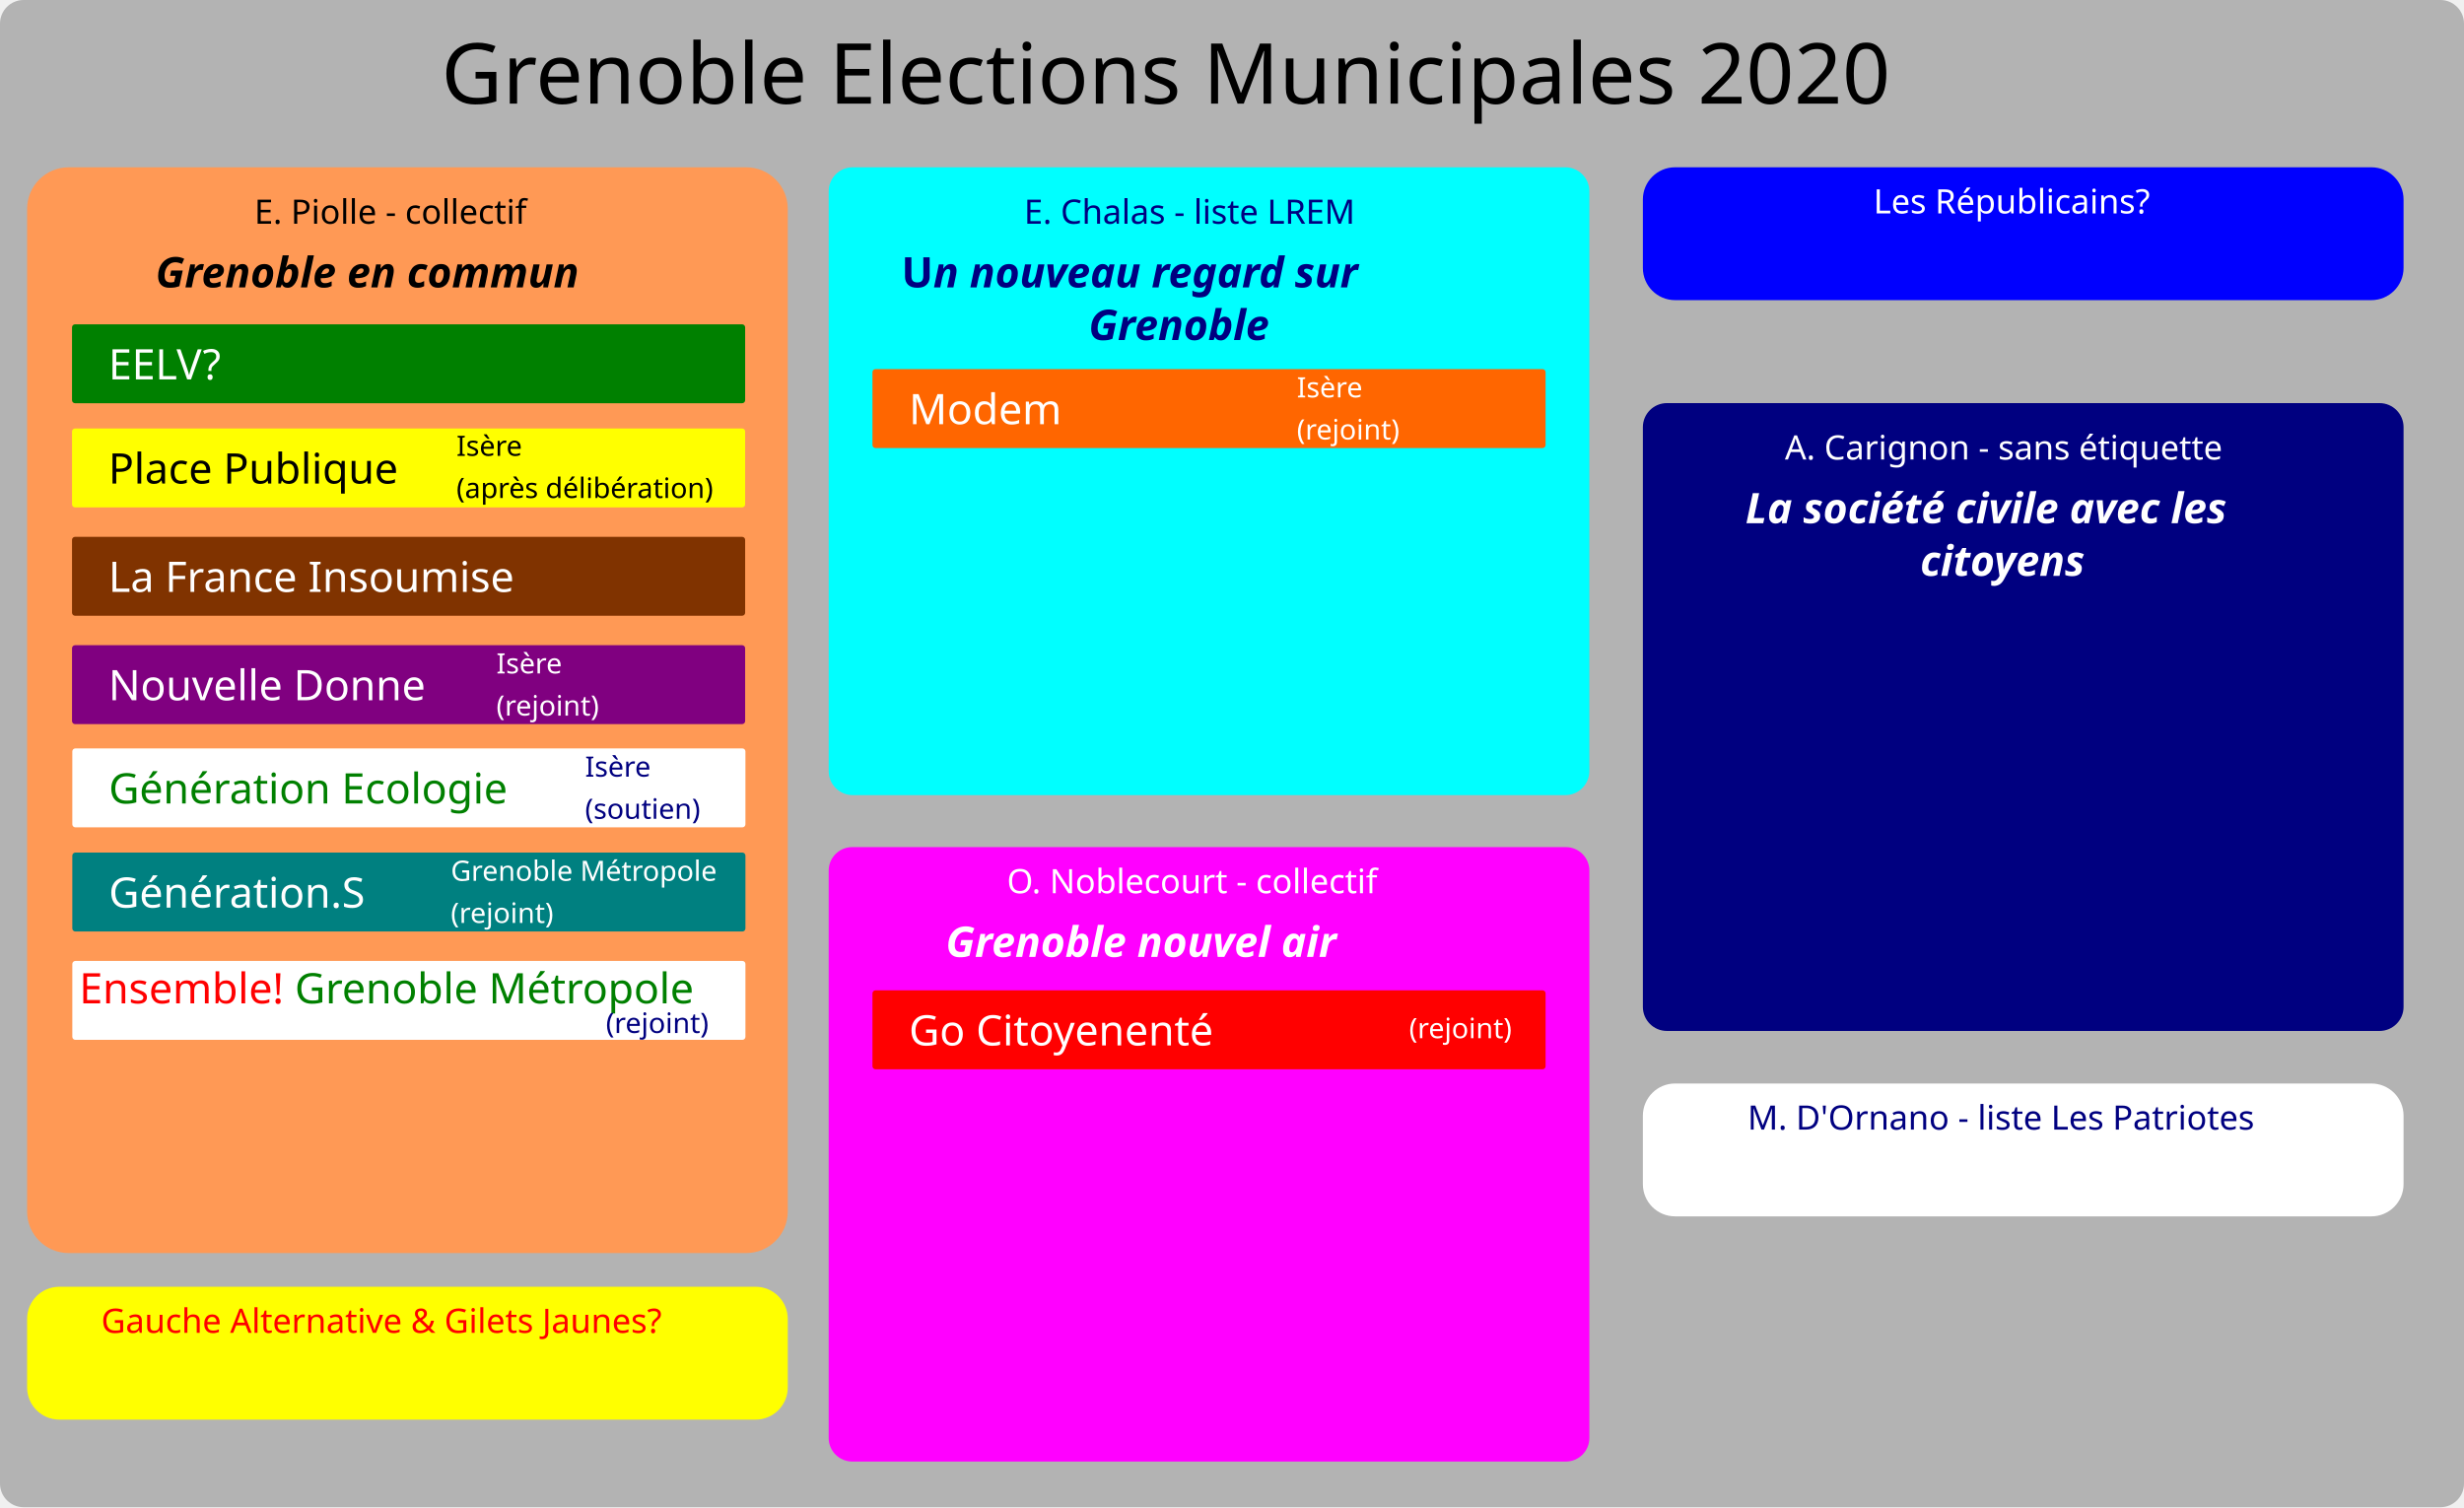
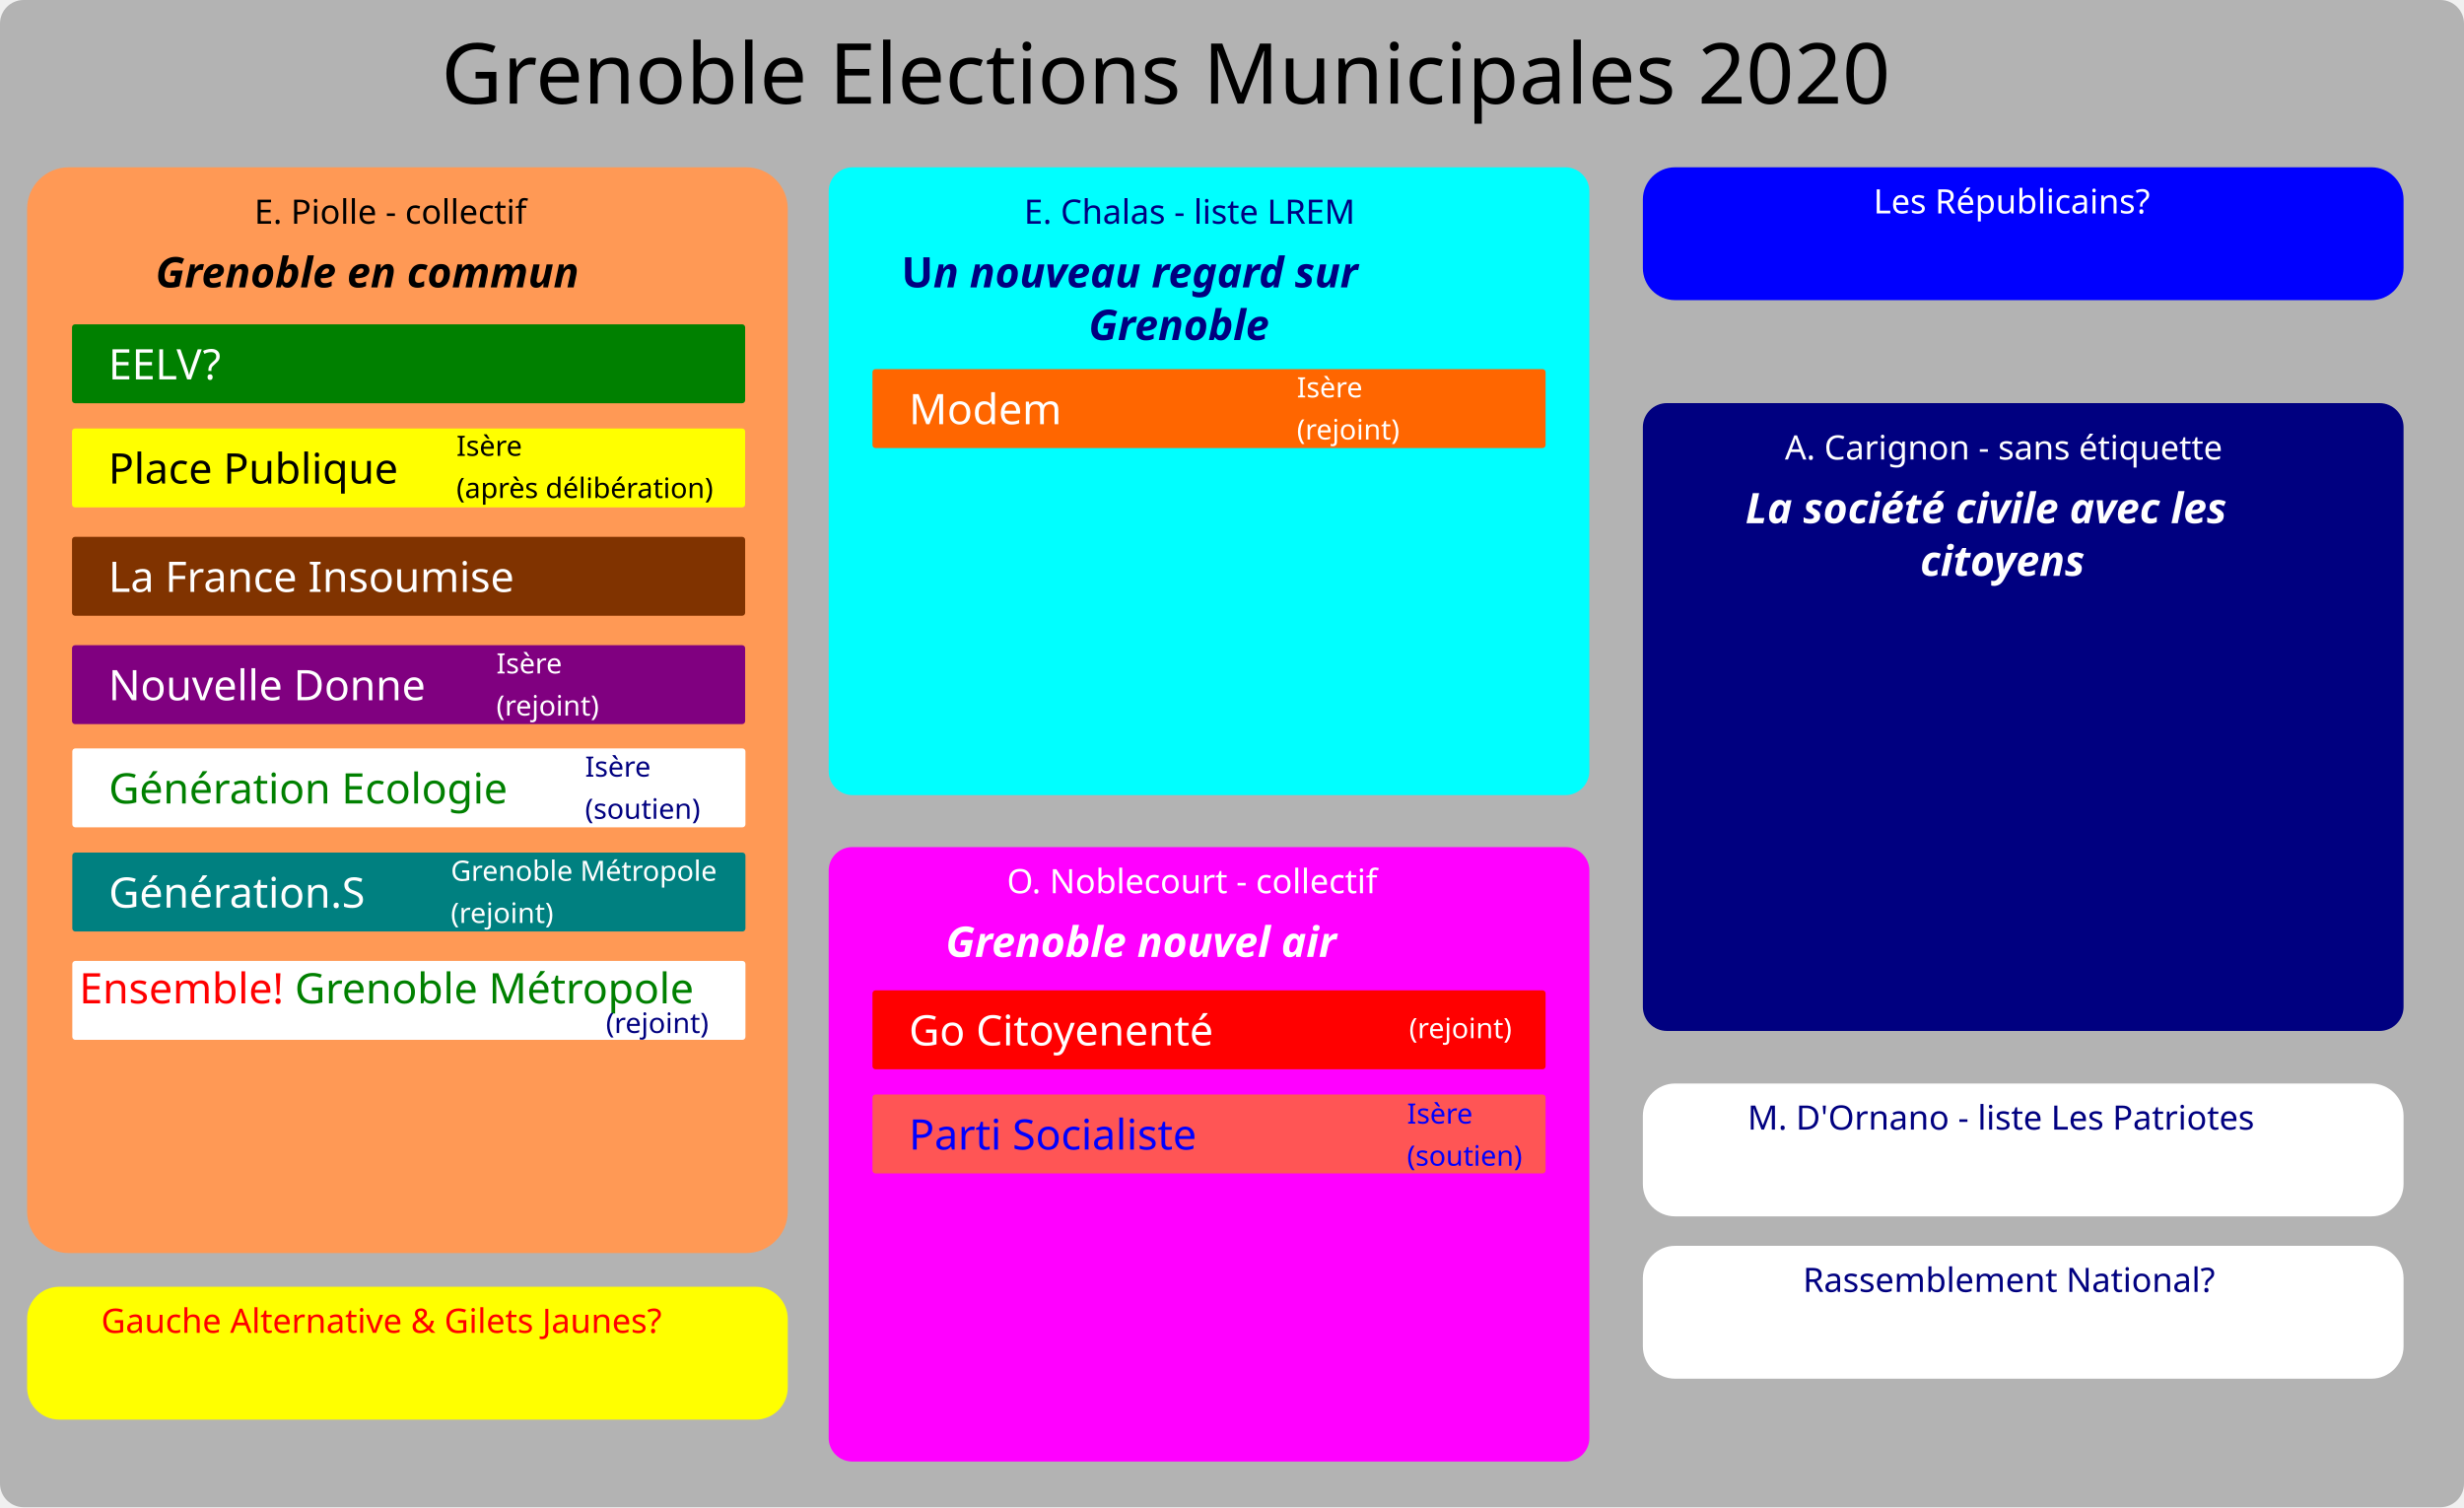
<svg xmlns="http://www.w3.org/2000/svg" width="309.641mm" height="189.4mm" viewBox="0 0 309.641 189.4" version="1.1" id="svg8">
  <defs id="defs2" />
  <g transform="translate(-3.993841,-8.021178)" id="layer1">
    <rect ry="2.969" y="8.021" x="3.994" height="189.4" width="309.641" id="rect1052" style="fill:#b3b3b3;stroke-width:0.262" />
    <text xml:space="preserve" style="font-style:normal;font-weight:normal;font-size:10.583px;line-height:1.25;font-family:sans-serif;fill:#000000;fill-opacity:1;stroke:none;stroke-width:0.265" x="59.446" y="21.039" id="text12">
      <tspan id="tspan10" x="59.446" y="21.039" style="stroke-width:0.265">Grenoble Elections Municipales 2020</tspan>
    </text>
    <rect style="fill:#ff9955;fill-rule:evenodd;stroke-width:0.235" id="rect14" width="95.592" height="136.442" x="7.399" y="29.043" ry="5.227" />
    <text xml:space="preserve" style="font-style:normal;font-weight:normal;font-size:5.292px;line-height:1.25;font-family:sans-serif;fill:#000000;fill-opacity:1;stroke:none;stroke-width:0.265" x="23.552" y="44.137" id="text18">
      <tspan id="tspan16" x="23.552" y="44.137" style="font-style:italic;font-variant:normal;font-weight:bold;font-stretch:normal;font-family:sans-serif;-inkscape-font-specification:'sans-serif Bold Italic';stroke-width:0.265">Grenoble en commun</tspan>
    </text>
    <text xml:space="preserve" style="font-style:normal;font-weight:normal;font-size:4.233px;line-height:1.25;font-family:sans-serif;fill:#000000;fill-opacity:1;stroke:none;stroke-width:0.265" x="35.961" y="36.133" id="text22">
      <tspan id="tspan20" x="35.961" y="36.133" style="stroke-width:0.265">E. Piolle - collectif</tspan>
    </text>
    <rect ry="3.022" y="29.043" x="108.131" height="78.897" width="95.592" id="rect14-2" style="fill:#00ffff;fill-rule:evenodd;stroke-width:0.179" />
    <text id="text18-9" y="44.137" x="155.584" style="font-style:normal;font-weight:normal;font-size:5.292px;line-height:1.25;font-family:sans-serif;text-align:center;text-anchor:middle;fill:#000080;fill-opacity:1;stroke:none;stroke-width:0.265" xml:space="preserve">
      <tspan style="font-style:normal;font-variant:normal;font-weight:bold;font-stretch:normal;font-family:sans-serif;-inkscape-font-specification:'sans-serif Bold';text-align:center;text-anchor:middle;fill:#000080;stroke-width:0.265" y="44.137" x="155.584" id="tspan16-8">U<tspan style="font-style:italic;font-variant:normal;font-weight:bold;font-stretch:normal;font-family:sans-serif;-inkscape-font-specification:'sans-serif Bold Italic';fill:#000080" id="tspan53">n nouveau regard sur</tspan>
      </tspan>
      <tspan style="font-style:italic;font-variant:normal;font-weight:bold;font-stretch:normal;font-family:sans-serif;-inkscape-font-specification:'sans-serif Bold Italic';text-align:center;text-anchor:middle;fill:#000080;stroke-width:0.265" y="50.751" x="155.584" id="tspan51">Grenoble</tspan>
    </text>
    <text id="text22-2" y="36.133" x="132.687" style="font-style:normal;font-weight:normal;font-size:4.233px;line-height:1.25;font-family:sans-serif;fill:#000080;fill-opacity:1;stroke:none;stroke-width:0.265" xml:space="preserve">
      <tspan style="fill:#000080;stroke-width:0.265" y="36.133" x="132.687" id="tspan20-0">E. Chalas - liste LREM</tspan>
    </text>
    <rect style="fill:#000080;fill-rule:evenodd;stroke-width:0.179" id="rect14-2-5" width="95.592" height="78.897" x="210.447" y="58.677" ry="3.022" />
    <text xml:space="preserve" style="font-style:normal;font-weight:normal;font-size:5.292px;line-height:1.25;font-family:sans-serif;text-align:center;text-anchor:middle;fill:#ffffff;fill-opacity:1;stroke:none;stroke-width:0.265" x="259.071" y="73.77" id="text18-9-8">
      <tspan id="tspan51-5" x="259.071" y="73.77" style="font-style:italic;font-variant:normal;font-weight:bold;font-stretch:normal;font-family:sans-serif;-inkscape-font-specification:'sans-serif Bold Italic';text-align:center;text-anchor:middle;fill:#ffffff;stroke-width:0.265">La société civile avec les </tspan>
      <tspan id="tspan93" x="259.071" y="80.385" style="font-style:italic;font-variant:normal;font-weight:bold;font-stretch:normal;font-family:sans-serif;-inkscape-font-specification:'sans-serif Bold Italic';text-align:center;text-anchor:middle;fill:#ffffff;stroke-width:0.265">citoyens</tspan>
    </text>
    <text xml:space="preserve" style="font-style:normal;font-weight:normal;font-size:4.233px;line-height:1.25;font-family:sans-serif;fill:#ffffff;fill-opacity:1;stroke:none;stroke-width:0.265" x="228.289" y="65.766" id="text22-2-1">
      <tspan id="tspan20-0-3" x="228.289" y="65.766" style="fill:#ffffff;stroke-width:0.265">A. Carignon - sans étiquette</tspan>
    </text>
    <rect style="fill:#ff00ff;fill-rule:evenodd;stroke-width:0.177" id="rect14-2-2" width="95.592" height="77.209" x="108.131" y="114.473" ry="2.958" />
    <text xml:space="preserve" style="font-style:normal;font-weight:normal;font-size:5.292px;line-height:1.25;font-family:sans-serif;text-align:center;text-anchor:middle;fill:#ffffff;fill-opacity:1;stroke:none;stroke-width:0.265" x="155.65" y="128.27" id="text18-9-1">
      <tspan id="tspan51-1" x="155.65" y="128.27" style="font-style:italic;font-variant:normal;font-weight:bold;font-stretch:normal;font-family:sans-serif;-inkscape-font-specification:'sans-serif Bold Italic';text-align:center;text-anchor:middle;fill:#ffffff;stroke-width:0.265">Grenoble nouvel air<tspan style="font-style:normal;font-variant:normal;font-weight:bold;font-stretch:normal;font-family:sans-serif;-inkscape-font-specification:'sans-serif Bold';text-align:center;text-anchor:middle;fill:#ffffff;stroke-width:0.265" id="tspan128" />
      </tspan>
    </text>
    <text xml:space="preserve" style="font-style:normal;font-weight:normal;font-size:4.233px;line-height:1.25;font-family:sans-serif;fill:#ffffff;fill-opacity:1;stroke:none;stroke-width:0.265" x="130.525" y="120.266" id="text22-2-8">
      <tspan id="tspan20-0-7" x="130.525" y="120.266" style="fill:#ffffff;stroke-width:0.265">O. Noblecourt - collectif</tspan>
    </text>
    <rect ry="0.38" y="48.777" x="13.044" height="9.914" width="84.589" id="rect14-3" style="fill:#008000;fill-rule:evenodd;stroke-width:0.06" />
    <text xml:space="preserve" style="font-style:normal;font-weight:normal;font-size:5.292px;line-height:1.25;font-family:sans-serif;fill:#000000;fill-opacity:1;stroke:none;stroke-width:0.265" x="17.616" y="55.696" id="text125">
      <tspan id="tspan123" x="17.616" y="55.696" style="fill:#ffffff;stroke-width:0.265">EELV?</tspan>
    </text>
    <rect style="fill:#ffff00;fill-rule:evenodd;stroke-width:0.06" id="rect14-3-9" width="84.589" height="9.914" x="13.044" y="61.866" ry="0.38" />
    <text id="text125-1" y="68.785" x="17.616" style="font-style:normal;font-weight:normal;font-size:5.292px;line-height:1.25;font-family:sans-serif;fill:#000000;fill-opacity:1;stroke:none;stroke-width:0.265" xml:space="preserve">
      <tspan style="fill:#000000;stroke-width:0.265" y="68.785" x="17.616" id="tspan123-7">Place Publique</tspan>
    </text>
    <text xml:space="preserve" style="font-size:4.233px;line-height:1.25;font-family:sans-serif;stroke-width:0.265" x="61.357" y="65.307" id="text150">
      <tspan id="tspan148" x="61.357" y="65.307" style="font-size:3.528px;stroke-width:0.265">Isère</tspan>
      <tspan x="61.357" y="70.598" style="font-size:3.528px;stroke-width:0.265" id="tspan152">(après délibération)</tspan>
    </text>
    <rect ry="0.38" y="75.483" x="13.044" height="9.914" width="84.589" id="rect14-3-9-0" style="fill:#803300;fill-rule:evenodd;stroke-width:0.06" />
    <text xml:space="preserve" style="font-style:normal;font-weight:normal;font-size:5.292px;line-height:1.25;font-family:sans-serif;fill:#ffffff;fill-opacity:1;stroke:none;stroke-width:0.265" x="17.616" y="82.403" id="text125-1-9">
      <tspan id="tspan123-7-5" x="17.616" y="82.403" style="fill:#ffffff;stroke-width:0.265">La France Insoumise</tspan>
    </text>
    <rect style="fill:#800080;fill-rule:evenodd;stroke-width:0.06" id="rect14-3-9-0-0" width="84.589" height="9.914" x="13.044" y="89.101" ry="0.38" />
    <text id="text125-1-9-3" y="96.02" x="17.616" style="font-style:normal;font-weight:normal;font-size:5.292px;line-height:1.25;font-family:sans-serif;fill:#ffffff;fill-opacity:1;stroke:none;stroke-width:0.265" xml:space="preserve">
      <tspan style="fill:#ffffff;stroke-width:0.265" y="96.02" x="17.616" id="tspan123-7-5-9">Nouvelle Donne</tspan>
    </text>
    <text id="text150-3" y="92.65" x="66.366" style="font-size:4.233px;line-height:1.25;font-family:sans-serif;fill:#ffffff;stroke-width:0.265" xml:space="preserve">
      <tspan style="font-size:3.528px;fill:#ffffff;stroke-width:0.265" y="92.65" x="66.366" id="tspan148-7">Isère</tspan>
      <tspan id="tspan152-8" style="font-size:3.528px;fill:#ffffff;stroke-width:0.265" y="97.942" x="66.366">(rejoint)</tspan>
    </text>
    <rect ry="0.38" y="102.071" x="13.081" height="9.914" width="84.589" id="rect14-3-9-0-0-4" style="fill:#ffffff;fill-rule:evenodd;stroke-width:0.06" />
    <text xml:space="preserve" style="font-style:normal;font-weight:normal;font-size:5.292px;line-height:1.25;font-family:sans-serif;fill:#008000;fill-opacity:1;stroke:none;stroke-width:0.265" x="17.653" y="108.99" id="text125-1-9-3-9">
      <tspan id="tspan123-7-5-9-1" x="17.653" y="108.99" style="fill:#008000;stroke-width:0.265">Génération Ecologie</tspan>
    </text>
    <text xml:space="preserve" style="font-size:4.233px;line-height:1.25;font-family:sans-serif;fill:#000080;stroke-width:0.265" x="77.515" y="105.62" id="text150-3-7">
      <tspan id="tspan148-7-5" x="77.515" y="105.62" style="font-size:3.528px;fill:#000080;stroke-width:0.265">Isère</tspan>
      <tspan x="77.515" y="110.911" style="font-size:3.528px;fill:#000080;stroke-width:0.265" id="tspan152-8-5">(soutien)</tspan>
    </text>
    <rect ry="0.38" y="54.409" x="113.632" height="9.914" width="84.589" id="rect14-3-9-0-0-45" style="fill:#ff6600;fill-rule:evenodd;stroke-width:0.06" />
    <text xml:space="preserve" style="font-style:normal;font-weight:normal;font-size:5.292px;line-height:1.25;font-family:sans-serif;fill:#ffffff;fill-opacity:1;stroke:none;stroke-width:0.265" x="118.21" y="61.328" id="text125-1-9-3-8">
      <tspan id="tspan123-7-5-9-6" x="118.21" y="61.328" style="fill:#ffffff;stroke-width:0.265">Modem</tspan>
    </text>
    <text xml:space="preserve" style="font-size:4.233px;line-height:1.25;font-family:sans-serif;fill:#ffffff;stroke-width:0.265" x="166.96" y="57.958" id="text150-3-2">
      <tspan id="tspan148-7-51" x="166.96" y="57.958" style="font-size:3.528px;fill:#ffffff;stroke-width:0.265">Isère</tspan>
      <tspan x="166.96" y="63.25" style="font-size:3.528px;fill:#ffffff;stroke-width:0.265" id="tspan152-8-3">(rejoint)</tspan>
    </text>
    <rect style="fill:#ff0000;fill-rule:evenodd;stroke-width:0.06" id="rect14-3-9-0-0-45-9" width="84.589" height="9.914" x="113.632" y="132.474" ry="0.38" />
    <text id="text125-1-9-3-8-3" y="139.394" x="118.21" style="font-style:normal;font-weight:normal;font-size:5.292px;line-height:1.25;font-family:sans-serif;fill:#ffffff;fill-opacity:1;stroke:none;stroke-width:0.265" xml:space="preserve">
      <tspan style="fill:#ffffff;stroke-width:0.265" y="139.394" x="118.21" id="tspan123-7-5-9-6-4">Go Citoyenenté</tspan>
    </text>
    <text id="text150-3-2-1" y="138.484" x="181.07" style="font-size:4.233px;line-height:1.25;font-family:sans-serif;fill:#ffffff;stroke-width:0.265" xml:space="preserve">
      <tspan id="tspan152-8-3-5" style="font-size:3.528px;fill:#ffffff;stroke-width:0.265" y="138.484" x="181.07">(rejoint)</tspan>
    </text>
    <rect ry="4.045" y="144.178" x="210.447" height="16.695" width="95.592" id="rect14-2-2-5" style="fill:#ffffff;fill-rule:evenodd;stroke-width:0.082" />
    <text id="text22-2-8-0" y="149.97" x="223.604" style="font-style:normal;font-weight:normal;font-size:4.233px;line-height:1.25;font-family:sans-serif;fill:#000080;fill-opacity:1;stroke:none;stroke-width:0.265" xml:space="preserve">
      <tspan style="fill:#000080;stroke-width:0.265" y="149.97" x="223.604" id="tspan20-0-7-6">M. D'Ornano - liste Les Patriotes</tspan>
    </text>
    <rect ry="0.38" y="115.16" x="13.081" height="9.914" width="84.589" id="rect14-3-9-0-0-7" style="fill:#008080;fill-rule:evenodd;stroke-width:0.06" />
    <text xml:space="preserve" style="font-style:normal;font-weight:normal;font-size:5.292px;line-height:1.25;font-family:sans-serif;fill:#ffffff;fill-opacity:1;stroke:none;stroke-width:0.265" x="17.653" y="122.079" id="text125-1-9-3-7">
      <tspan id="tspan123-7-5-9-9" x="17.653" y="122.079" style="fill:#ffffff;stroke-width:0.265">Génération.S</tspan>
    </text>
    <text xml:space="preserve" style="font-size:4.233px;line-height:1.25;font-family:sans-serif;fill:#ffffff;stroke-width:0.265" x="60.639" y="118.708" id="text150-3-5">
      <tspan id="tspan148-7-3" x="60.639" y="118.708" style="font-size:3.528px;fill:#ffffff;stroke-width:0.265">Grenoble Métropole</tspan>
      <tspan x="60.639" y="124" style="font-size:3.528px;fill:#ffffff;stroke-width:0.265" id="tspan152-8-33">(rejoint)</tspan>
    </text>
    <rect style="fill:#ffffff;fill-rule:evenodd;stroke-width:0.06" id="rect14-3-9-0-0-4-3" width="84.589" height="9.914" x="13.081" y="128.777" ry="0.38" />
    <text id="text125-1-9-3-9-5" y="134.109" x="13.948" style="font-style:normal;font-weight:normal;font-size:5.292px;line-height:1.25;font-family:sans-serif;fill:#ff0000;fill-opacity:1;stroke:none;stroke-width:0.265" xml:space="preserve">
      <tspan style="fill:#ff0000;stroke-width:0.265" y="134.109" x="13.948" id="tspan123-7-5-9-1-0">Ensemble! <tspan id="tspan1154" style="fill:#008000">Grenoble Métropole</tspan>
      </tspan>
    </text>
    <text id="text150-3-7-2" y="137.827" x="80.135" style="font-size:4.233px;line-height:1.25;font-family:sans-serif;fill:#000080;stroke-width:0.265" xml:space="preserve">
      <tspan id="tspan152-8-5-2" style="font-size:3.528px;fill:#000080;stroke-width:0.265" y="137.827" x="80.135">(rejoint)</tspan>
    </text>
    <rect style="fill:#0000ff;fill-rule:evenodd;stroke-width:0.082" id="rect14-2-2-5-8" width="95.592" height="16.695" x="210.447" y="29.043" ry="4.045" />
    <text xml:space="preserve" style="font-style:normal;font-weight:normal;font-size:4.233px;line-height:1.25;font-family:sans-serif;fill:#ffffff;fill-opacity:1;stroke:none;stroke-width:0.265" x="239.431" y="34.836" id="text22-2-8-0-4">
      <tspan id="tspan20-0-7-6-5" x="239.431" y="34.836" style="fill:#ffffff;stroke-width:0.265">Les Républicains?</tspan>
    </text>
    <rect ry="4.045" y="169.719" x="7.399" height="16.695" width="95.592" id="rect14-2-2-5-8-6" style="fill:#ffff00;fill-rule:evenodd;stroke-width:0.082" />
    <text id="text22-2-8-0-4-1" y="175.511" x="16.702" style="font-style:normal;font-weight:normal;font-size:4.233px;line-height:1.25;font-family:sans-serif;fill:#ff0000;fill-opacity:1;stroke:none;stroke-width:0.265" xml:space="preserve">
      <tspan style="fill:#ff0000;stroke-width:0.265" y="175.511" x="16.702" id="tspan20-0-7-6-5-5">Gauche Alternative &amp; Gilets Jaunes?</tspan>
    </text>
+     <rect style="fill:#ffffff;fill-rule:evenodd;stroke-width:0.082" id="rect14-2-2-5-6" width="95.592" height="16.695" x="210.447" y="164.577" ry="4.045" />
+     <text xml:space="preserve" style="font-style:normal;font-weight:normal;font-size:4.233px;line-height:1.25;font-family:sans-serif;fill:#000080;fill-opacity:1;stroke:none;stroke-width:0.265" x="230.568" y="170.369" id="text22-2-8-0-0">
+       <tspan id="tspan20-0-7-6-3" x="230.568" y="170.369" style="fill:#000080;stroke-width:0.265">Rassemblement National?</tspan>
+     </text>
+     <rect ry="0.38" y="145.563" x="113.632" height="9.914" width="84.589" id="rect14-3-9-0-0-45-9-9" style="fill:#ff5555;fill-rule:evenodd;stroke-width:0.06" />
+     <text xml:space="preserve" style="font-style:normal;font-weight:normal;font-size:5.292px;line-height:1.25;font-family:sans-serif;fill:#0000ff;fill-opacity:1;stroke:none;stroke-width:0.265" x="118.21" y="152.482" id="text125-1-9-3-8-3-0">
+       <tspan id="tspan123-7-5-9-6-4-7" x="118.21" y="152.482" style="fill:#0000ff;stroke-width:0.265">Parti Socialiste</tspan>
+     </text>
+     <text xml:space="preserve" style="font-size:4.233px;line-height:1.25;font-family:sans-serif;fill:#0000ff;stroke-width:0.265" x="180.808" y="149.215" id="text150-3-2-1-1">
+       <tspan x="180.808" y="149.215" style="font-size:3.528px;fill:#0000ff;stroke-width:0.265" id="tspan152-8-3-5-6">Isère</tspan>
+       <tspan id="tspan1267" x="180.808" y="154.507" style="font-size:3.528px;fill:#0000ff;stroke-width:0.265">(soutien)</tspan>
+     </text>
  </g>
</svg>
